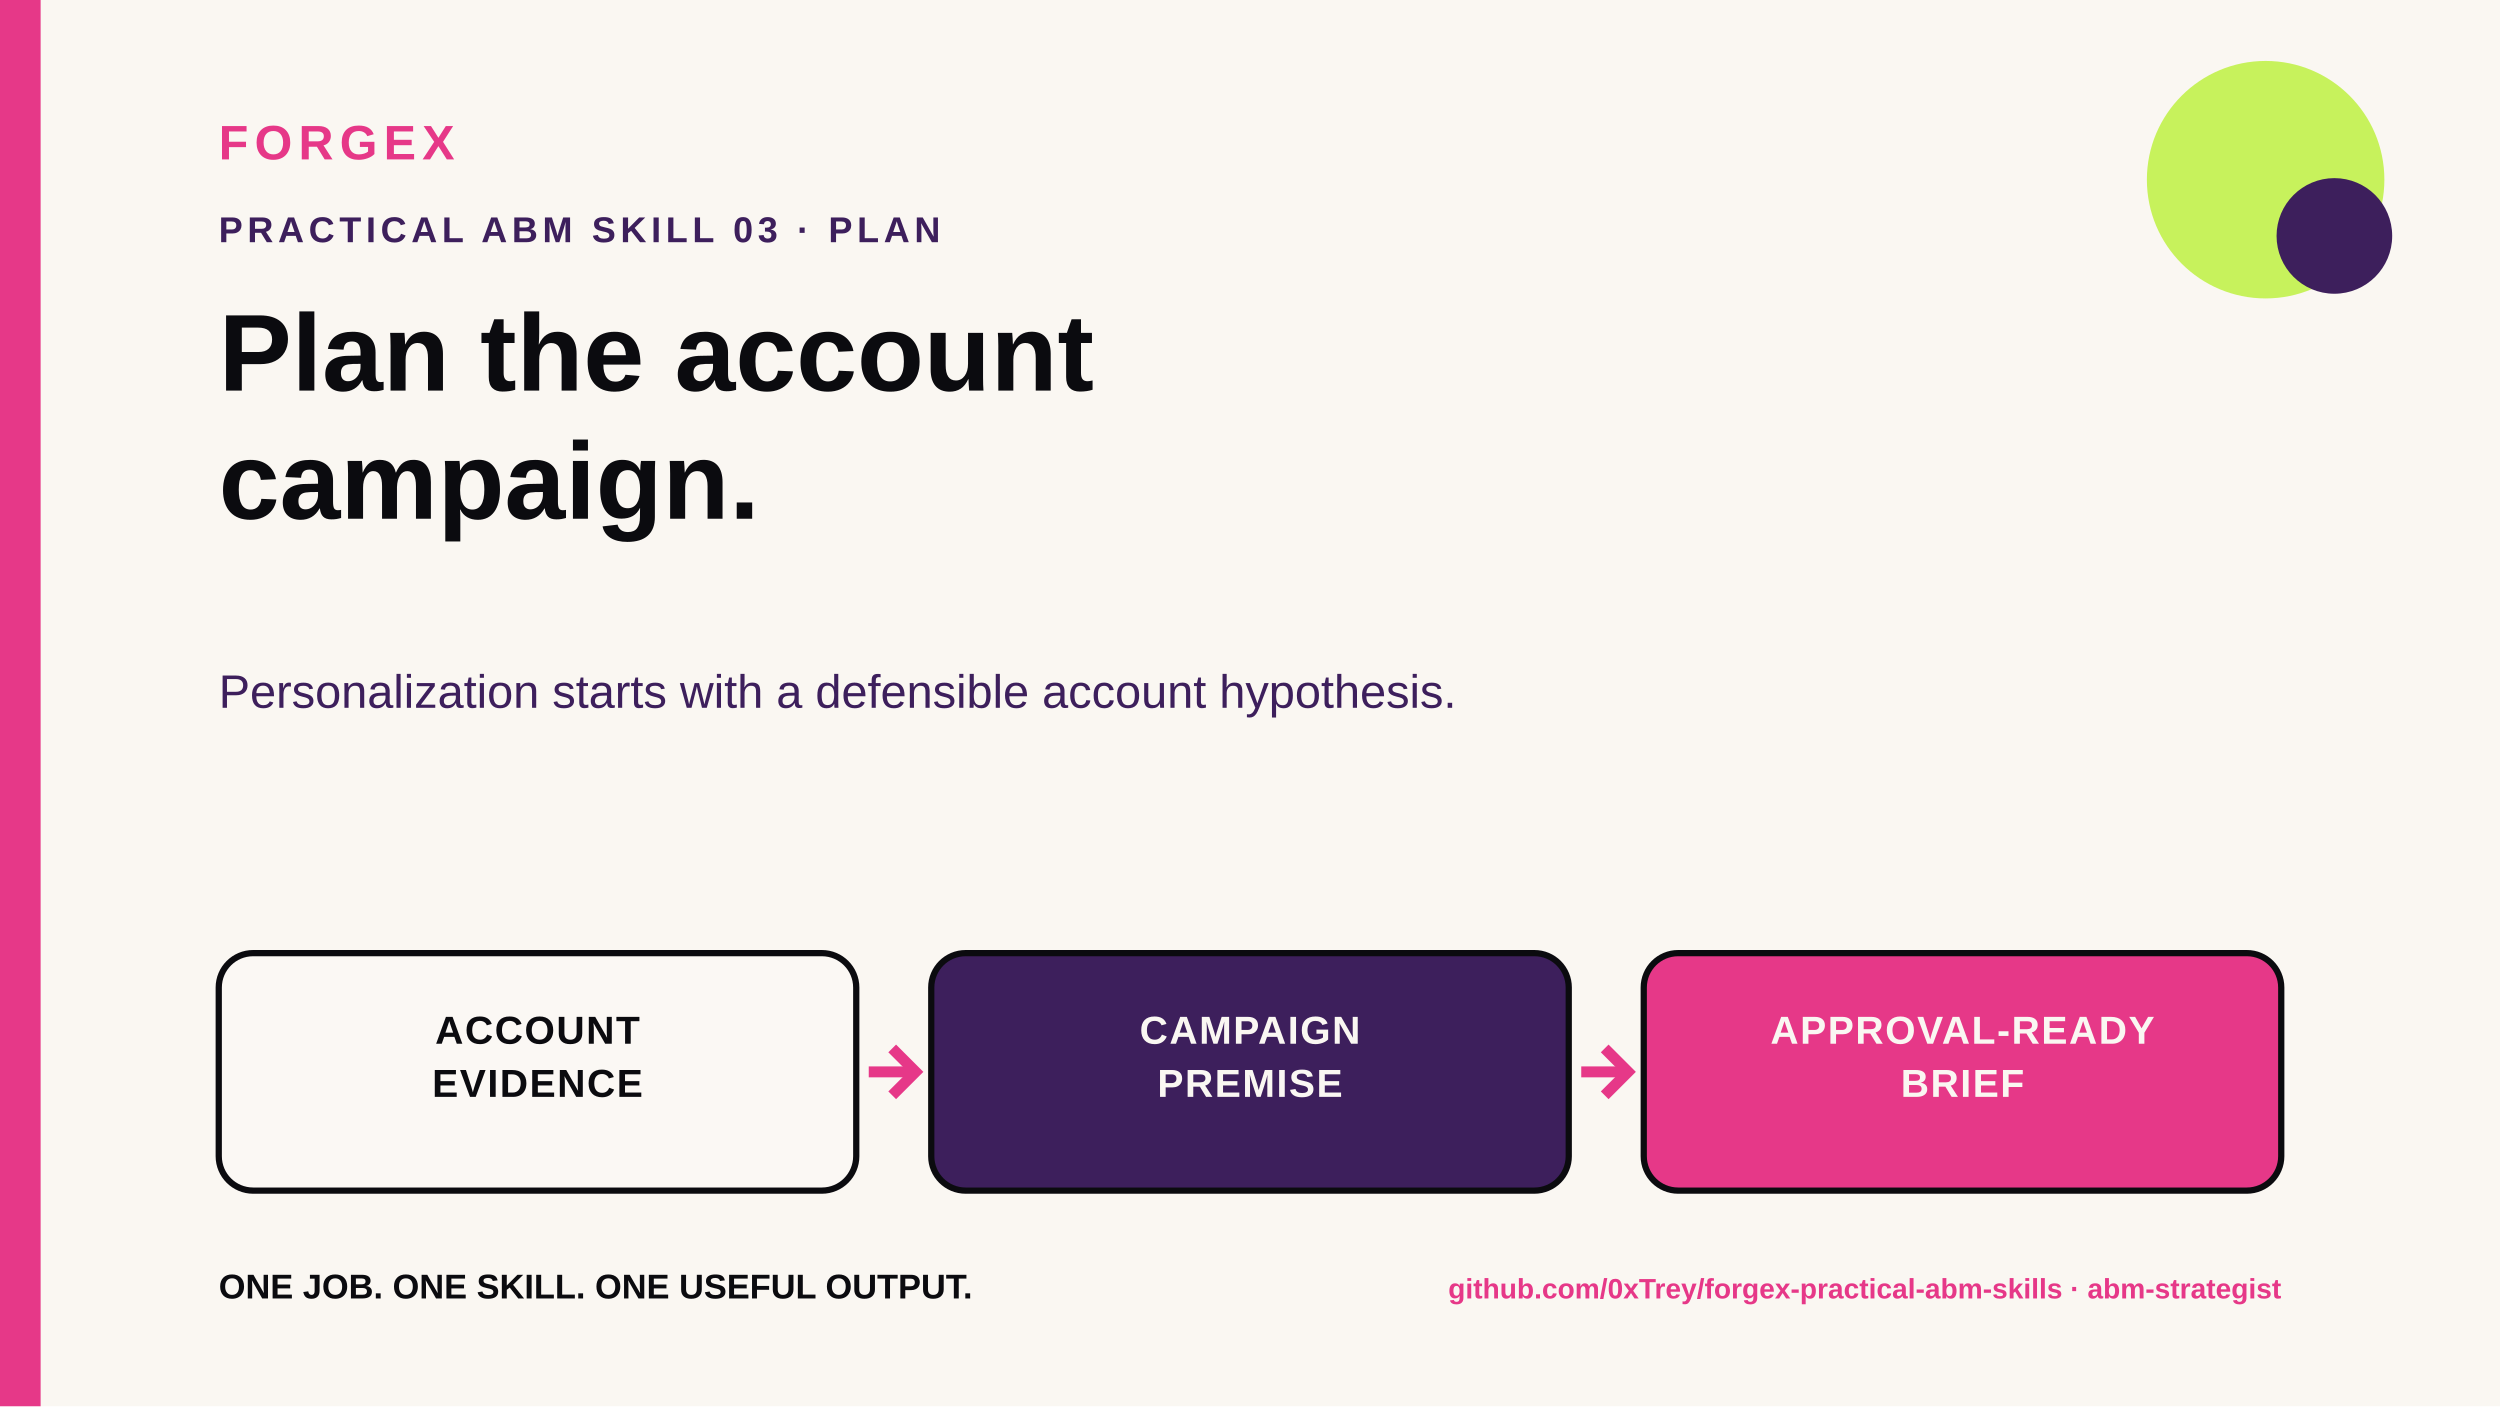
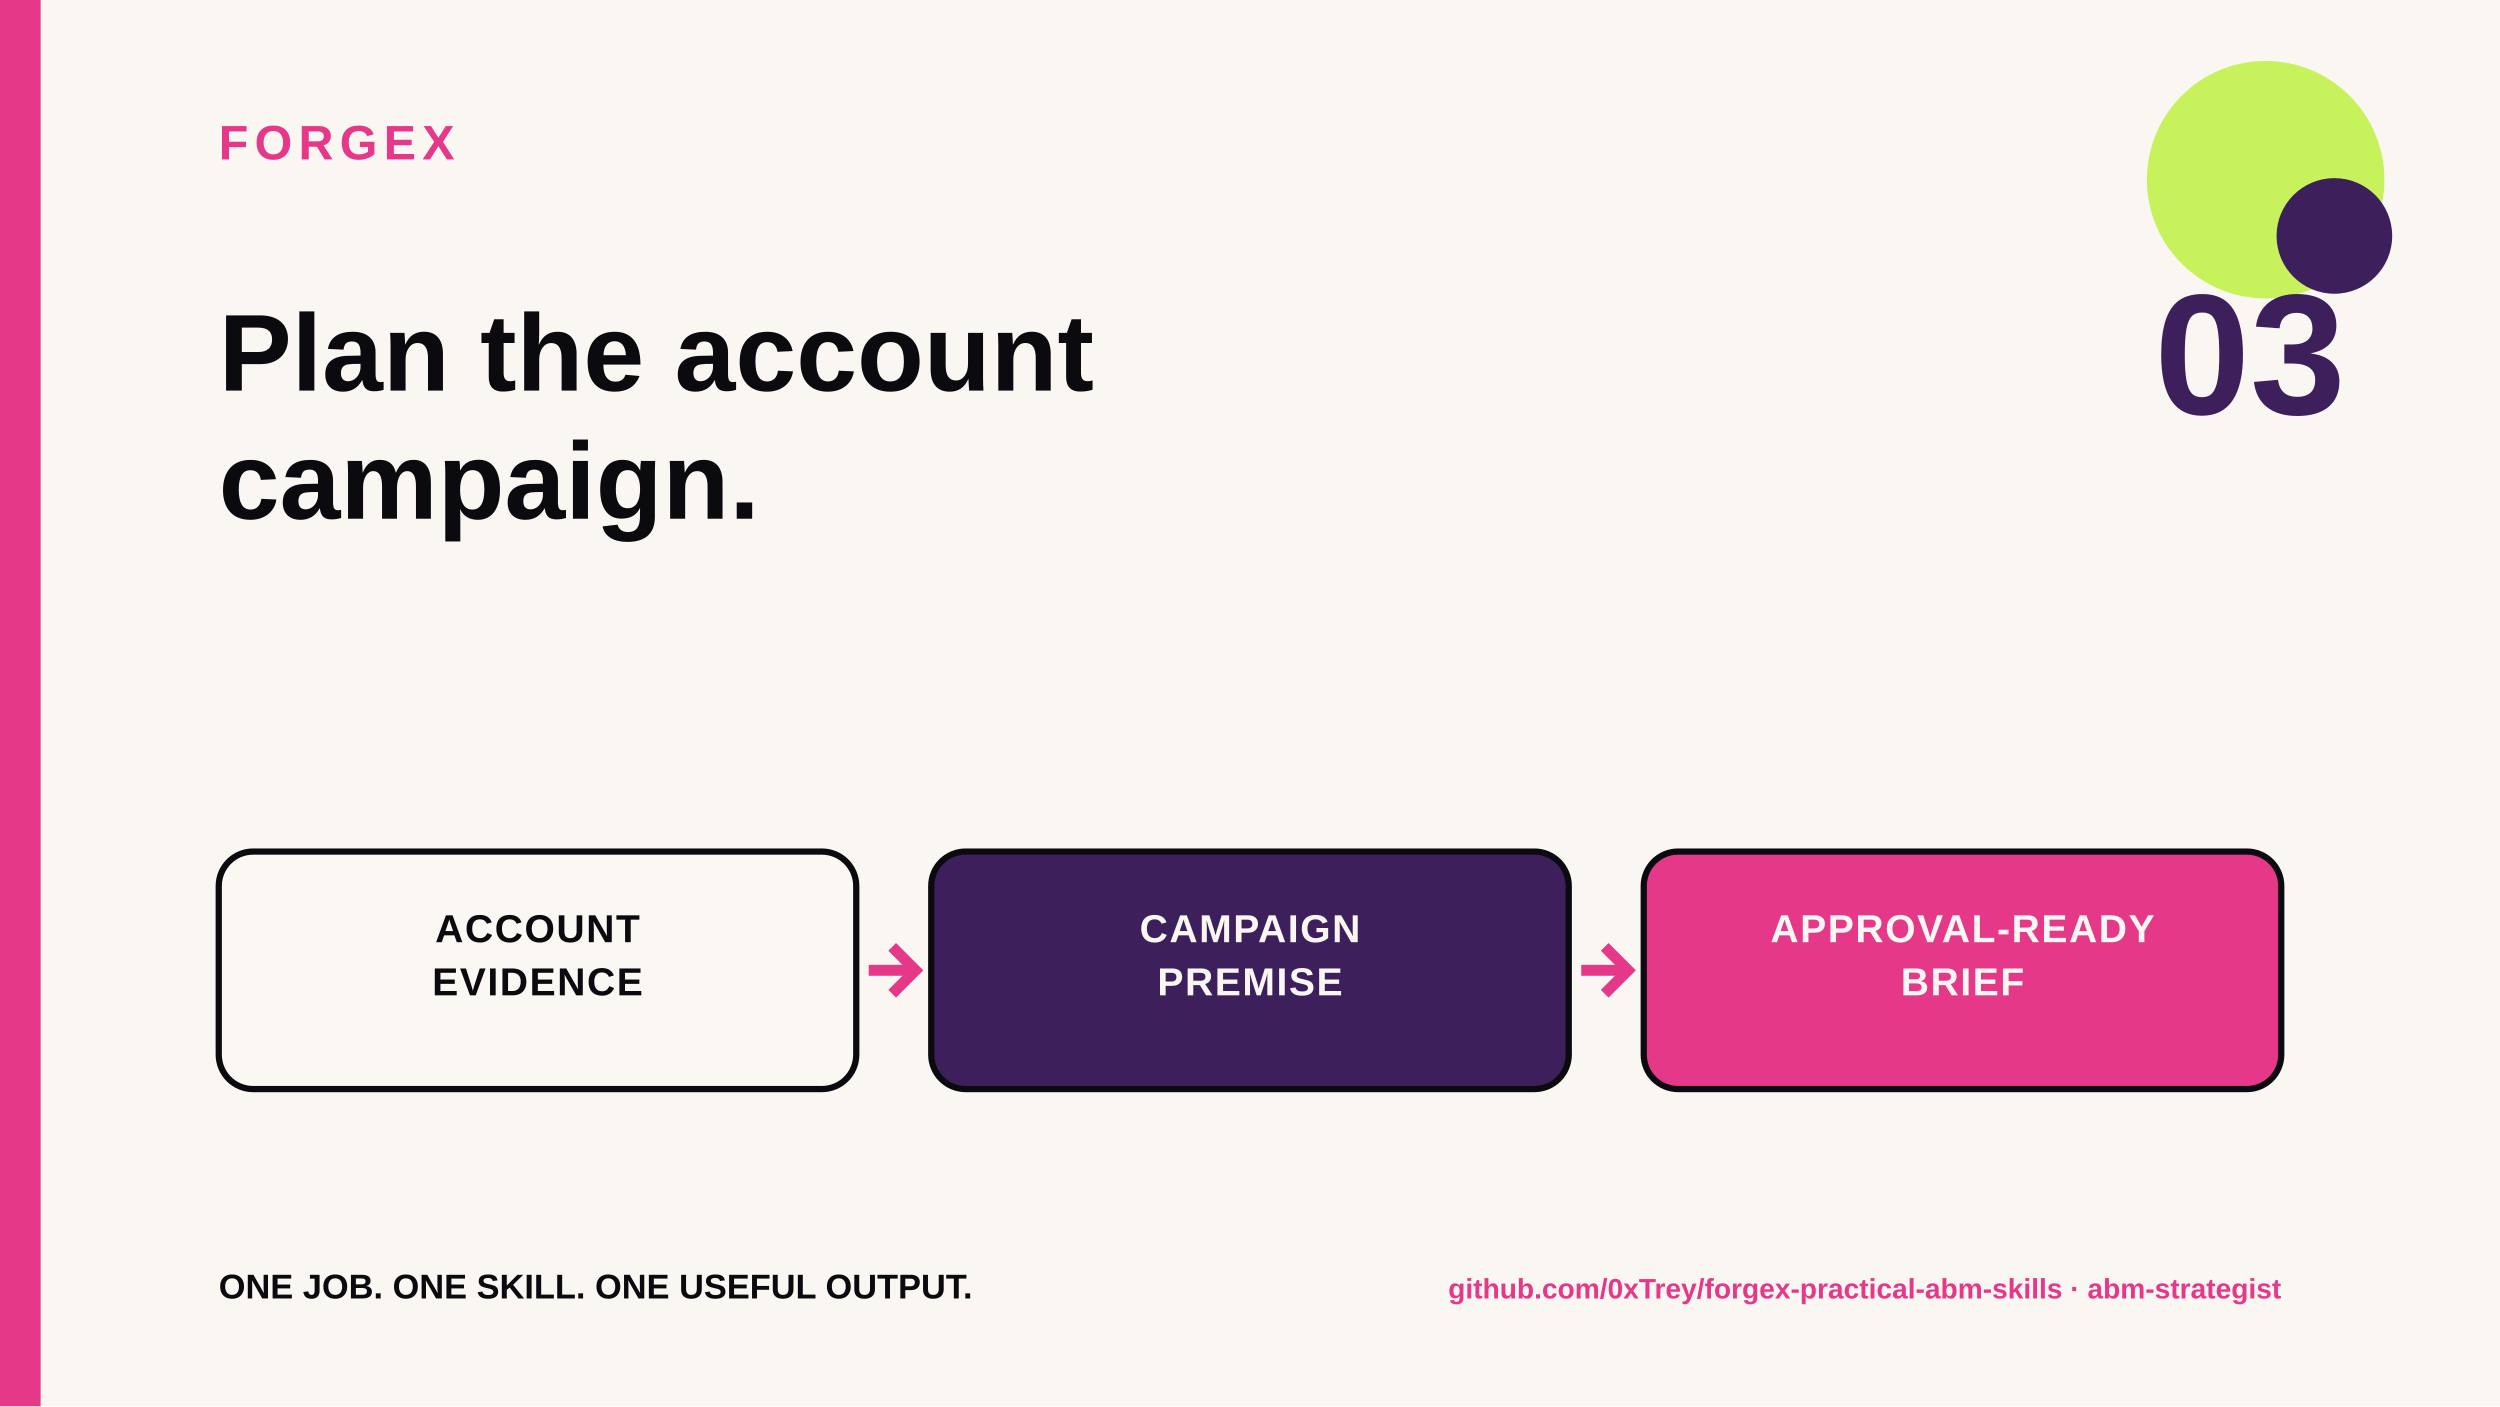
<svg xmlns="http://www.w3.org/2000/svg" width="1600" height="900" viewBox="0 0 1600 900">
  <rect width="1600" height="900" fill="#FAF7F2" />
  <rect x="0" y="0" width="26" height="900" fill="#E63888" />
  <circle cx="1450" cy="115" r="76" fill="#C7F25C" />
  <circle cx="1494" cy="151" r="37" fill="#3D1F5C" />
  <text x="140" y="102" font-family="Arial, Helvetica, sans-serif" font-size="31" font-weight="900" fill="#E63888" letter-spacing="4">FORGEX</text>
-   <text x="140" y="155" font-family="Arial, Helvetica, sans-serif" font-size="23" font-weight="800" fill="#3D1F5C" letter-spacing="3">PRACTICAL ABM SKILL 03 · PLAN</text>
+   <text x="1440" y="265" text-anchor="middle" font-family="Arial, Helvetica, sans-serif" font-size="110" font-weight="900" fill="#3D1F5C">03</text>
  <text x="140" y="250" fill="#0B0B0F" font-family="Arial, Helvetica, sans-serif" font-size="70" font-weight="900">Plan the account</text>
  <text x="140" y="332" fill="#0B0B0F" font-family="Arial, Helvetica, sans-serif" font-size="70" font-weight="900">campaign.</text>
-   <text x="140" y="453" font-family="Arial, Helvetica, sans-serif" font-size="30" fill="#3D1F5C">Personalization starts with a defensible account hypothesis.</text>
-   <rect x="140" y="610" width="408" height="152" rx="22" fill="#FBF8F4" stroke="#0B0B0F" stroke-width="4" />
-   <path d="M 556 686 L 586 686" stroke="#E63888" stroke-width="7" />
-   <path d="M 571 671 L 586 686 L 571 701" fill="none" stroke="#E63888" stroke-width="7" />
-   <text x="344" y="668" text-anchor="middle" fill="#0B0B0F" font-family="Arial, Helvetica, sans-serif" font-size="25" font-weight="800" letter-spacing="1">ACCOUNT</text>
-   <text x="344" y="702" text-anchor="middle" fill="#0B0B0F" font-family="Arial, Helvetica, sans-serif" font-size="25" font-weight="800" letter-spacing="1">EVIDENCE</text>
-   <rect x="596" y="610" width="408" height="152" rx="22" fill="#3D1F5C" stroke="#0B0B0F" stroke-width="4" />
-   <path d="M 1012 686 L 1042 686" stroke="#E63888" stroke-width="7" />
-   <path d="M 1027 671 L 1042 686 L 1027 701" fill="none" stroke="#E63888" stroke-width="7" />
-   <text x="800" y="668" text-anchor="middle" fill="#FAF7F2" font-family="Arial, Helvetica, sans-serif" font-size="25" font-weight="800" letter-spacing="1">CAMPAIGN</text>
-   <text x="800" y="702" text-anchor="middle" fill="#FAF7F2" font-family="Arial, Helvetica, sans-serif" font-size="25" font-weight="800" letter-spacing="1">PREMISE</text>
-   <rect x="1052" y="610" width="408" height="152" rx="22" fill="#E63888" stroke="#0B0B0F" stroke-width="4" />
-   <text x="1256" y="668" text-anchor="middle" fill="#FAF7F2" font-family="Arial, Helvetica, sans-serif" font-size="25" font-weight="800" letter-spacing="1">APPROVAL-READY</text>
-   <text x="1256" y="702" text-anchor="middle" fill="#FAF7F2" font-family="Arial, Helvetica, sans-serif" font-size="25" font-weight="800" letter-spacing="1">BRIEF</text>
+   <rect x="140" y="545" width="408" height="152" rx="22" fill="#FBF8F4" stroke="#0B0B0F" stroke-width="4" />
+   <path d="M 556 621 L 586 621" stroke="#E63888" stroke-width="7" />
+   <path d="M 571 606 L 586 621 L 571 636" fill="none" stroke="#E63888" stroke-width="7" />
+   <text x="344" y="603" text-anchor="middle" fill="#0B0B0F" font-family="Arial, Helvetica, sans-serif" font-size="25" font-weight="800" letter-spacing="1">ACCOUNT</text>
+   <text x="344" y="637" text-anchor="middle" fill="#0B0B0F" font-family="Arial, Helvetica, sans-serif" font-size="25" font-weight="800" letter-spacing="1">EVIDENCE</text>
+   <rect x="596" y="545" width="408" height="152" rx="22" fill="#3D1F5C" stroke="#0B0B0F" stroke-width="4" />
+   <path d="M 1012 621 L 1042 621" stroke="#E63888" stroke-width="7" />
+   <path d="M 1027 606 L 1042 621 L 1027 636" fill="none" stroke="#E63888" stroke-width="7" />
+   <text x="800" y="603" text-anchor="middle" fill="#FAF7F2" font-family="Arial, Helvetica, sans-serif" font-size="25" font-weight="800" letter-spacing="1">CAMPAIGN</text>
+   <text x="800" y="637" text-anchor="middle" fill="#FAF7F2" font-family="Arial, Helvetica, sans-serif" font-size="25" font-weight="800" letter-spacing="1">PREMISE</text>
+   <rect x="1052" y="545" width="408" height="152" rx="22" fill="#E63888" stroke="#0B0B0F" stroke-width="4" />
+   <text x="1256" y="603" text-anchor="middle" fill="#FAF7F2" font-family="Arial, Helvetica, sans-serif" font-size="25" font-weight="800" letter-spacing="1">APPROVAL-READY</text>
+   <text x="1256" y="637" text-anchor="middle" fill="#FAF7F2" font-family="Arial, Helvetica, sans-serif" font-size="25" font-weight="800" letter-spacing="1">BRIEF</text>
  <text x="140" y="831" font-family="Arial, Helvetica, sans-serif" font-size="22" font-weight="700" fill="#0B0B0F">ONE JOB. ONE SKILL. ONE USEFUL OUTPUT.</text>
  <text x="1460" y="831" text-anchor="end" font-family="Arial, Helvetica, sans-serif" font-size="18" font-weight="700" fill="#E63888">github.com/0xTrey/forgex-practical-abm-skills · abm-strategist</text>
</svg>
